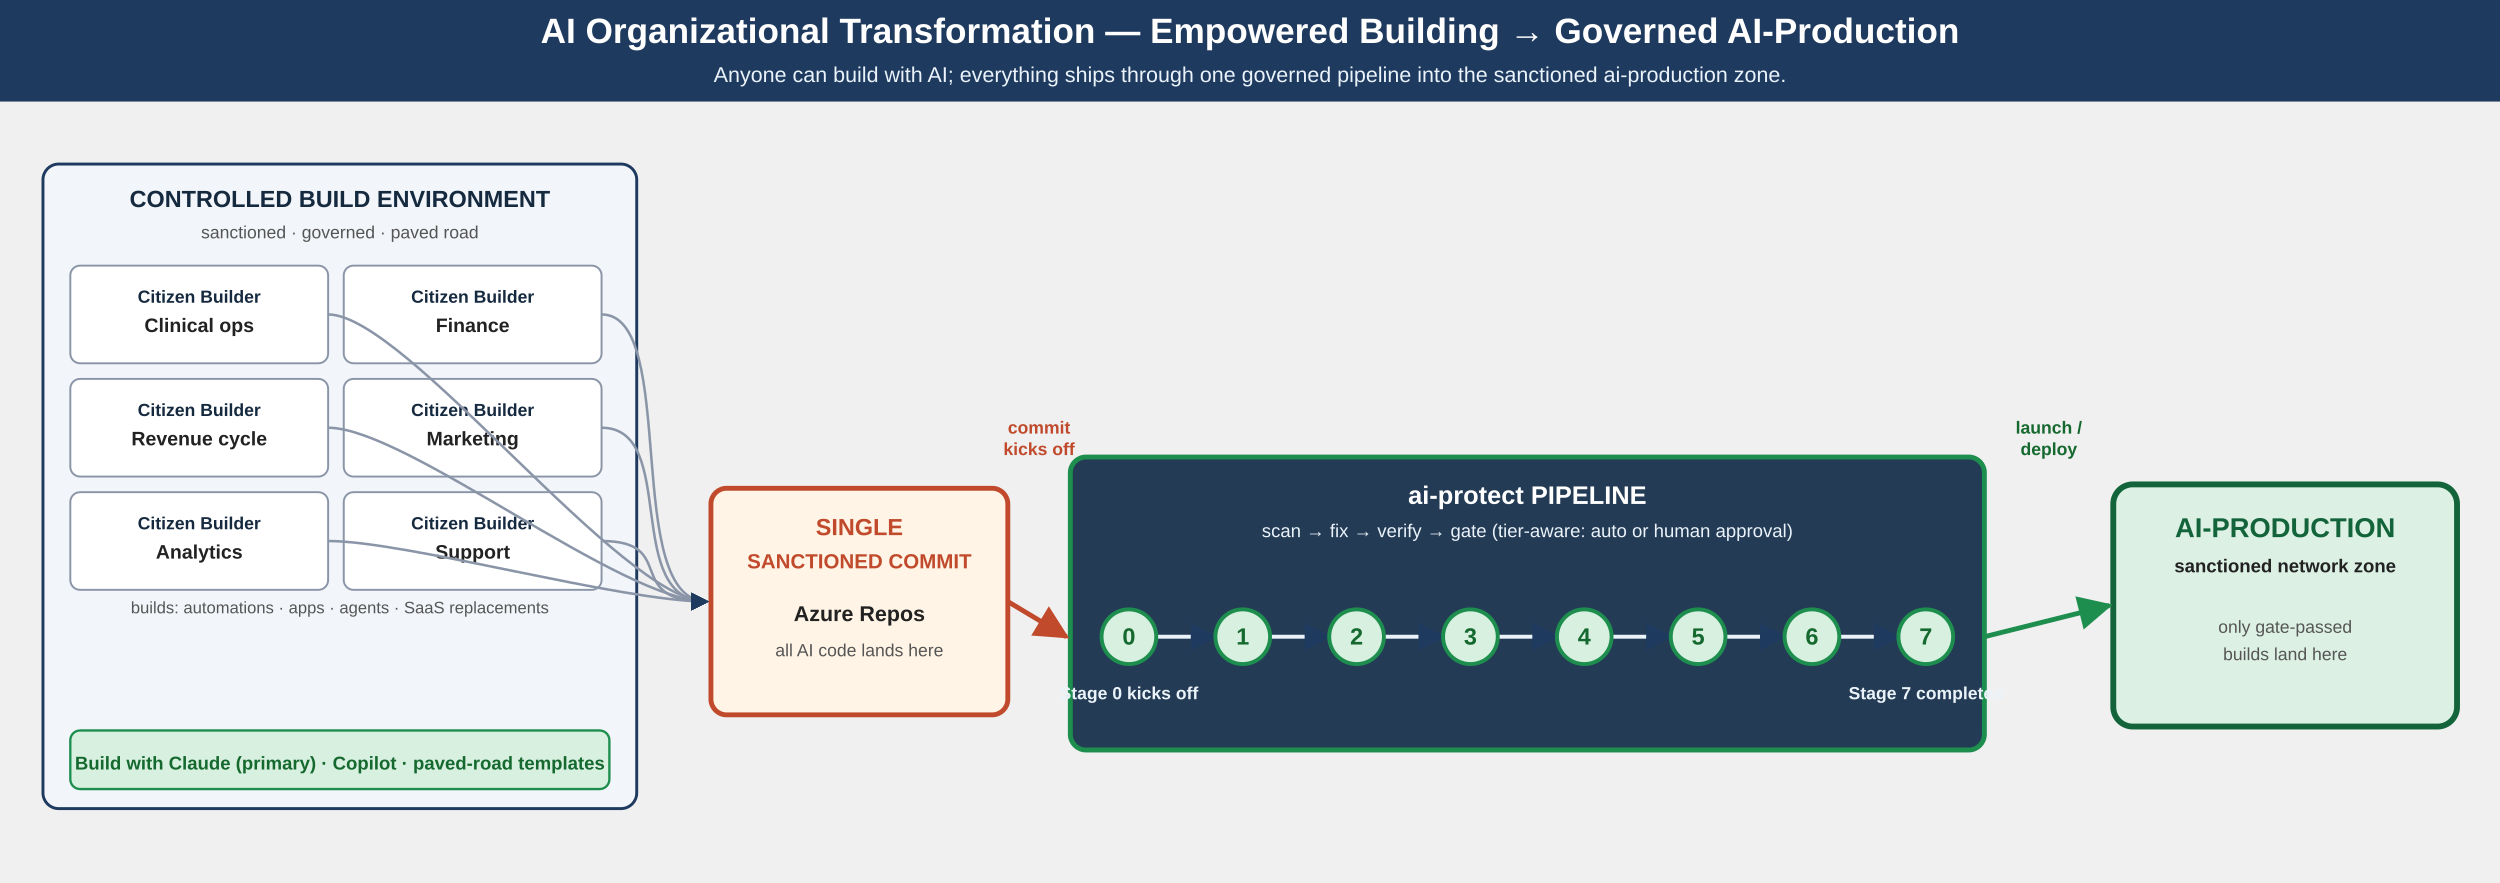
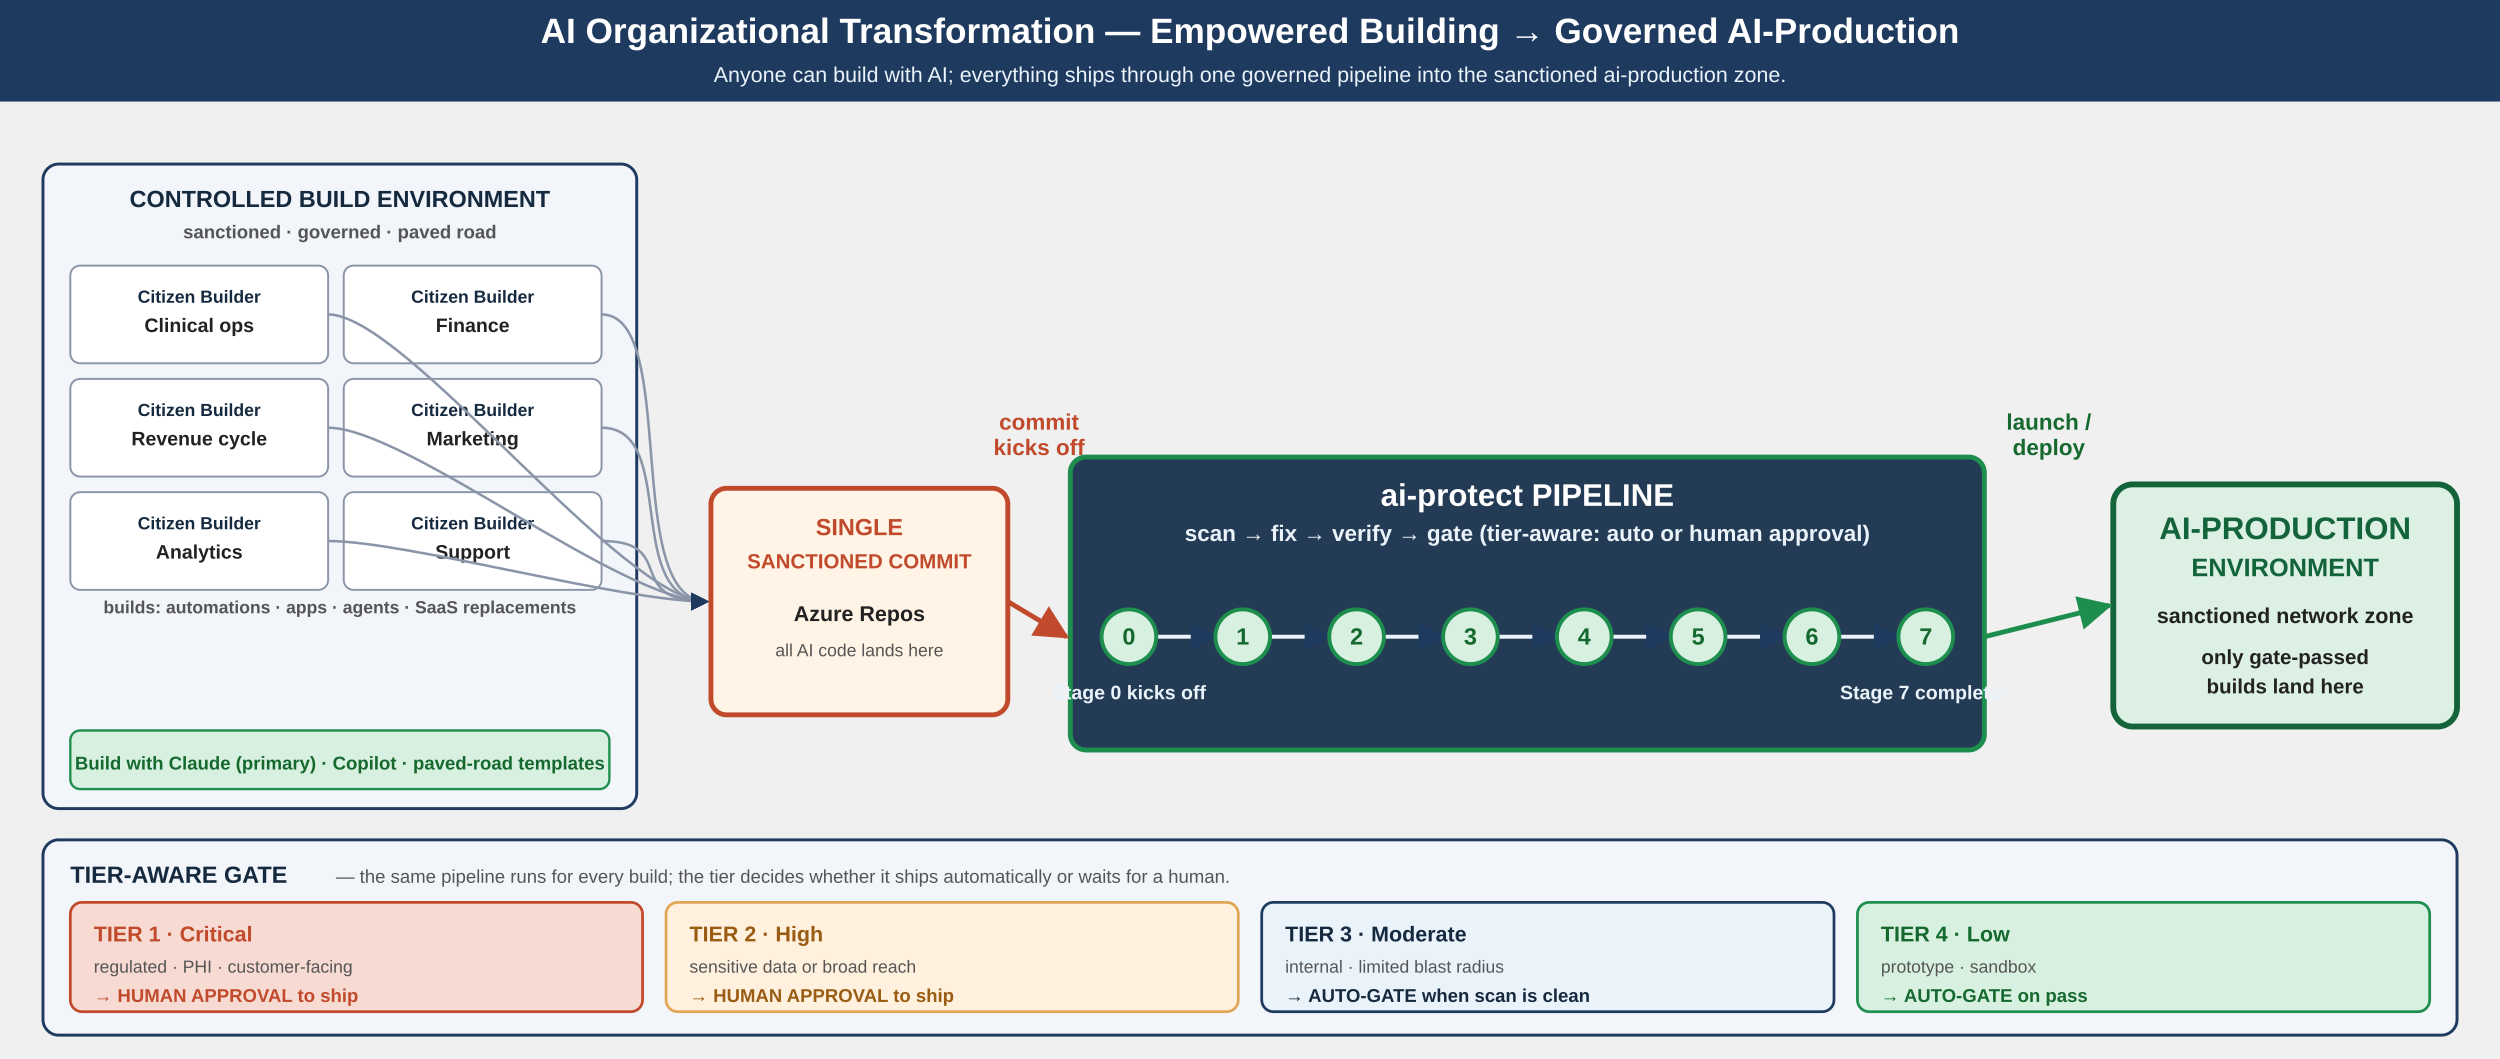
- <svg xmlns="http://www.w3.org/2000/svg" width="1280" height="452" viewBox="0 0 1280 452" font-family="Arial, Helvetica, sans-serif">
+ <svg xmlns="http://www.w3.org/2000/svg" width="1280" height="542" viewBox="0 0 1280 542" font-family="Arial, Helvetica, sans-serif">
  <defs>
    <marker id="arr" viewBox="0 0 10 10" refX="9" refY="5" markerWidth="7" markerHeight="7" orient="auto-start-reverse">
      <path d="M 0 0 L 10 5 L 0 10 z" fill="#1F3A5F" />
    </marker>
    <marker id="arrL" viewBox="0 0 10 10" refX="9" refY="5" markerWidth="7" markerHeight="7" orient="auto-start-reverse">
      <path d="M 0 0 L 10 5 L 0 10 z" fill="#8A95A8" />
    </marker>
    <marker id="arrA" viewBox="0 0 10 10" refX="9" refY="5" markerWidth="7" markerHeight="7" orient="auto-start-reverse">
      <path d="M 0 0 L 10 5 L 0 10 z" fill="#C04A2B" />
    </marker>
  </defs>
  <defs>
    <marker id="arrGr" viewBox="0 0 10 10" refX="9" refY="5" markerWidth="7" markerHeight="7" orient="auto-start-reverse">
      <path d="M0 0 L10 5 L0 10 z" fill="#1E8E4E" />
    </marker>
  </defs>
  <rect x="0" y="0" width="1280" height="52" fill="#1F3A5F" stroke="#1F3A5F" stroke-width="0" rx="0" ry="0" />
  <text x="640.0" y="22" font-size="18" fill="#FFFFFF" text-anchor="middle" font-weight="bold">AI Organizational Transformation — Empowered Building → Governed AI-Production</text>
  <text x="640.0" y="42" font-size="11" fill="#EAF3FA" text-anchor="middle" font-weight="normal">Anyone can build with AI; everything ships through one governed pipeline into the sanctioned ai-production zone.</text>
  <rect x="22" y="84" width="304" height="330" fill="#F2F5F9" stroke="#1F3A5F" stroke-width="1.5" rx="8" ry="8" />
  <text x="174.0" y="106" font-size="12" fill="#15293F" text-anchor="middle" font-weight="bold">CONTROLLED BUILD ENVIRONMENT</text>
-   <text x="174.0" y="122" font-size="9" fill="#555555" text-anchor="middle" font-weight="normal">sanctioned · governed · paved road</text>
+   <text x="174.0" y="122" font-size="9.5" fill="#555555" text-anchor="middle" font-weight="bold">sanctioned · governed · paved road</text>
  <rect x="36" y="136" width="132" height="50" fill="#FFFFFF" stroke="#8A95A8" stroke-width="1" rx="5" ry="5" />
  <text x="102.0" y="155" font-size="9" fill="#15293F" text-anchor="middle" font-weight="bold">Citizen Builder</text>
  <text x="102.0" y="170" font-size="10" fill="#222222" text-anchor="middle" font-weight="bold">Clinical ops</text>
  <rect x="176" y="136" width="132" height="50" fill="#FFFFFF" stroke="#8A95A8" stroke-width="1" rx="5" ry="5" />
  <text x="242.0" y="155" font-size="9" fill="#15293F" text-anchor="middle" font-weight="bold">Citizen Builder</text>
  <text x="242.0" y="170" font-size="10" fill="#222222" text-anchor="middle" font-weight="bold">Finance</text>
  <rect x="36" y="194" width="132" height="50" fill="#FFFFFF" stroke="#8A95A8" stroke-width="1" rx="5" ry="5" />
  <text x="102.0" y="213" font-size="9" fill="#15293F" text-anchor="middle" font-weight="bold">Citizen Builder</text>
  <text x="102.0" y="228" font-size="10" fill="#222222" text-anchor="middle" font-weight="bold">Revenue cycle</text>
  <rect x="176" y="194" width="132" height="50" fill="#FFFFFF" stroke="#8A95A8" stroke-width="1" rx="5" ry="5" />
  <text x="242.0" y="213" font-size="9" fill="#15293F" text-anchor="middle" font-weight="bold">Citizen Builder</text>
  <text x="242.0" y="228" font-size="10" fill="#222222" text-anchor="middle" font-weight="bold">Marketing</text>
  <rect x="36" y="252" width="132" height="50" fill="#FFFFFF" stroke="#8A95A8" stroke-width="1" rx="5" ry="5" />
  <text x="102.0" y="271" font-size="9" fill="#15293F" text-anchor="middle" font-weight="bold">Citizen Builder</text>
  <text x="102.0" y="286" font-size="10" fill="#222222" text-anchor="middle" font-weight="bold">Analytics</text>
  <rect x="176" y="252" width="132" height="50" fill="#FFFFFF" stroke="#8A95A8" stroke-width="1" rx="5" ry="5" />
  <text x="242.0" y="271" font-size="9" fill="#15293F" text-anchor="middle" font-weight="bold">Citizen Builder</text>
  <text x="242.0" y="286" font-size="10" fill="#222222" text-anchor="middle" font-weight="bold">Support</text>
-   <text x="174.0" y="314" font-size="8.5" fill="#555555" text-anchor="middle" font-weight="normal">builds: automations · apps · agents · SaaS replacements</text>
+   <text x="174.0" y="314" font-size="9" fill="#555555" text-anchor="middle" font-weight="bold">builds: automations · apps · agents · SaaS replacements</text>
  <rect x="36" y="374" width="276" height="30" fill="#D8F0DF" stroke="#1E8E4E" stroke-width="1.2" rx="5" ry="5" />
  <text x="174.0" y="394" font-size="9.5" fill="#15692F" text-anchor="middle" font-weight="bold">Build with Claude (primary) · Copilot · paved-road templates</text>
  <rect x="364" y="250" width="152" height="116" fill="#FFF4E5" stroke="#C04A2B" stroke-width="2.5" rx="8" ry="8" />
  <text x="440.0" y="274" font-size="12" fill="#C04A2B" text-anchor="middle" font-weight="bold">SINGLE</text>
  <text x="440.0" y="291" font-size="10.5" fill="#C04A2B" text-anchor="middle" font-weight="bold">SANCTIONED COMMIT</text>
  <text x="440.0" y="318" font-size="11" fill="#222222" text-anchor="middle" font-weight="bold">Azure Repos</text>
  <text x="440.0" y="336" font-size="9" fill="#555555" text-anchor="middle" font-weight="normal">all AI code lands here</text>
  <path d="M 168 161.0 C 208 161.0, 318 308.0, 362 308.0" fill="none" stroke="#8A95A8" stroke-width="1.3" marker-end="url(#arr)" />
  <path d="M 308 161.0 C 348 161.0, 318 308.0, 362 308.0" fill="none" stroke="#8A95A8" stroke-width="1.3" marker-end="url(#arr)" />
  <path d="M 168 219.0 C 208 219.0, 318 308.0, 362 308.0" fill="none" stroke="#8A95A8" stroke-width="1.3" marker-end="url(#arr)" />
  <path d="M 308 219.0 C 348 219.0, 318 308.0, 362 308.0" fill="none" stroke="#8A95A8" stroke-width="1.3" marker-end="url(#arr)" />
  <path d="M 168 277.0 C 208 277.0, 318 308.0, 362 308.0" fill="none" stroke="#8A95A8" stroke-width="1.3" marker-end="url(#arr)" />
  <path d="M 308 277.0 C 348 277.0, 318 308.0, 362 308.0" fill="none" stroke="#8A95A8" stroke-width="1.3" marker-end="url(#arr)" />
  <rect x="548" y="234" width="468" height="150" fill="#243B55" stroke="#1E8E4E" stroke-width="2.5" rx="8" ry="8" />
-   <text x="782.0" y="258" font-size="13" fill="#FFFFFF" text-anchor="middle" font-weight="bold">ai-protect PIPELINE</text>
-   <text x="782.0" y="275" font-size="9.5" fill="#EAF3FA" text-anchor="middle" font-weight="normal">scan → fix → verify → gate  (tier-aware: auto or human approval)</text>
+   <text x="782.0" y="259" font-size="16" fill="#FFFFFF" text-anchor="middle" font-weight="bold">ai-protect PIPELINE</text>
+   <text x="782.0" y="277" font-size="11.5" fill="#EAF3FA" text-anchor="middle" font-weight="bold">scan → fix → verify → gate  (tier-aware: auto or human approval)</text>
  <line x1="592.0" y1="326" x2="622.286" y2="326" stroke="#EAF3FA" stroke-width="2" marker-end="url(#arr)" />
  <circle cx="578.0" cy="326" r="14" fill="#D8F0DF" stroke="#1E8E4E" stroke-width="2" />
  <text x="578.0" y="330" font-size="12" fill="#15692F" text-anchor="middle" font-weight="bold">0</text>
  <line x1="650.286" y1="326" x2="680.571" y2="326" stroke="#EAF3FA" stroke-width="2" marker-end="url(#arr)" />
  <circle cx="636.286" cy="326" r="14" fill="#D8F0DF" stroke="#1E8E4E" stroke-width="2" />
  <text x="636.286" y="330" font-size="12" fill="#15692F" text-anchor="middle" font-weight="bold">1</text>
  <line x1="708.571" y1="326" x2="738.857" y2="326" stroke="#EAF3FA" stroke-width="2" marker-end="url(#arr)" />
  <circle cx="694.571" cy="326" r="14" fill="#D8F0DF" stroke="#1E8E4E" stroke-width="2" />
  <text x="694.571" y="330" font-size="12" fill="#15692F" text-anchor="middle" font-weight="bold">2</text>
  <line x1="766.857" y1="326" x2="797.143" y2="326" stroke="#EAF3FA" stroke-width="2" marker-end="url(#arr)" />
  <circle cx="752.857" cy="326" r="14" fill="#D8F0DF" stroke="#1E8E4E" stroke-width="2" />
  <text x="752.857" y="330" font-size="12" fill="#15692F" text-anchor="middle" font-weight="bold">3</text>
  <line x1="825.143" y1="326" x2="855.429" y2="326" stroke="#EAF3FA" stroke-width="2" marker-end="url(#arr)" />
  <circle cx="811.143" cy="326" r="14" fill="#D8F0DF" stroke="#1E8E4E" stroke-width="2" />
  <text x="811.143" y="330" font-size="12" fill="#15692F" text-anchor="middle" font-weight="bold">4</text>
  <line x1="883.429" y1="326" x2="913.714" y2="326" stroke="#EAF3FA" stroke-width="2" marker-end="url(#arr)" />
  <circle cx="869.429" cy="326" r="14" fill="#D8F0DF" stroke="#1E8E4E" stroke-width="2" />
  <text x="869.429" y="330" font-size="12" fill="#15692F" text-anchor="middle" font-weight="bold">5</text>
  <line x1="941.714" y1="326" x2="972" y2="326" stroke="#EAF3FA" stroke-width="2" marker-end="url(#arr)" />
  <circle cx="927.714" cy="326" r="14" fill="#D8F0DF" stroke="#1E8E4E" stroke-width="2" />
  <text x="927.714" y="330" font-size="12" fill="#15692F" text-anchor="middle" font-weight="bold">6</text>
  <circle cx="986.0" cy="326" r="14" fill="#D8F0DF" stroke="#1E8E4E" stroke-width="2" />
  <text x="986.0" y="330" font-size="12" fill="#15692F" text-anchor="middle" font-weight="bold">7</text>
-   <text x="578" y="358" font-size="9" fill="#EAF3FA" text-anchor="middle" font-weight="bold">Stage 0 kicks off</text>
-   <text x="986.0" y="358" font-size="9" fill="#EAF3FA" text-anchor="middle" font-weight="bold">Stage 7 completes</text>
+   <text x="578" y="358" font-size="10" fill="#EAF3FA" text-anchor="middle" font-weight="bold">Stage 0 kicks off</text>
+   <text x="986.0" y="358" font-size="10" fill="#EAF3FA" text-anchor="middle" font-weight="bold">Stage 7 completes</text>
  <line x1="516" y1="308.0" x2="546" y2="326" stroke="#C04A2B" stroke-width="2.5" marker-end="url(#arrA)" />
-   <text x="532.0" y="222" font-size="9" fill="#C04A2B" text-anchor="middle" font-weight="bold">commit</text>
-   <text x="532.0" y="233" font-size="9" fill="#C04A2B" text-anchor="middle" font-weight="bold">kicks off</text>
+   <text x="532.0" y="220" font-size="11.5" fill="#C04A2B" text-anchor="middle" font-weight="bold">commit</text>
+   <text x="532.0" y="233" font-size="11.5" fill="#C04A2B" text-anchor="middle" font-weight="bold">kicks off</text>
  <rect x="1082" y="248" width="176" height="124" fill="#DCF0E4" stroke="#13643A" stroke-width="3" rx="10" ry="10" />
-   <text x="1170.0" y="275" font-size="14" fill="#13643A" text-anchor="middle" font-weight="bold">AI-PRODUCTION</text>
-   <text x="1170.0" y="293" font-size="9.5" fill="#222222" text-anchor="middle" font-weight="bold">sanctioned network zone</text>
-   <text x="1170.0" y="324" font-size="9" fill="#555555" text-anchor="middle" font-weight="normal">only gate-passed</text>
-   <text x="1170.0" y="338" font-size="9" fill="#555555" text-anchor="middle" font-weight="normal">builds land here</text>
+   <text x="1170.0" y="276" font-size="16" fill="#13643A" text-anchor="middle" font-weight="bold">AI-PRODUCTION</text>
+   <text x="1170.0" y="295" font-size="13" fill="#13643A" text-anchor="middle" font-weight="bold">ENVIRONMENT</text>
+   <text x="1170.0" y="319" font-size="11" fill="#222222" text-anchor="middle" font-weight="bold">sanctioned network zone</text>
+   <text x="1170.0" y="340" font-size="10.5" fill="#222222" text-anchor="middle" font-weight="bold">only gate-passed</text>
+   <text x="1170.0" y="355" font-size="10.5" fill="#222222" text-anchor="middle" font-weight="bold">builds land here</text>
  <line x1="1016" y1="326" x2="1080" y2="310.0" stroke="#1E8E4E" stroke-width="2.5" marker-end="url(#arrGr)" />
-   <text x="1049.0" y="222" font-size="9" fill="#15692F" text-anchor="middle" font-weight="bold">launch /</text>
-   <text x="1049.0" y="233" font-size="9" fill="#15692F" text-anchor="middle" font-weight="bold">deploy</text>
+   <text x="1049.0" y="220" font-size="11.5" fill="#15692F" text-anchor="middle" font-weight="bold">launch /</text>
+   <text x="1049.0" y="233" font-size="11.5" fill="#15692F" text-anchor="middle" font-weight="bold">deploy</text>
+   <rect x="22" y="430" width="1236" height="100" fill="#F2F5F9" stroke="#1F3A5F" stroke-width="1.5" rx="8" ry="8" />
+   <text x="36" y="452" font-size="12" fill="#15293F" text-anchor="start" font-weight="bold">TIER-AWARE GATE</text>
+   <text x="172" y="452" font-size="9.5" fill="#555555" text-anchor="start" font-weight="normal">— the same pipeline runs for every build; the tier decides whether it ships automatically or waits for a human.</text>
+   <rect x="36.0" y="462" width="293.0" height="56" fill="#F7DAD2" stroke="#C04A2B" stroke-width="1.4" rx="6" ry="6" />
+   <text x="48.0" y="482" font-size="11" fill="#C04A2B" text-anchor="start" font-weight="bold">TIER 1 · Critical</text>
+   <text x="48.0" y="498" font-size="9" fill="#555555" text-anchor="start" font-weight="normal">regulated · PHI · customer-facing</text>
+   <text x="48.0" y="513" font-size="9.5" fill="#C04A2B" text-anchor="start" font-weight="bold">→ HUMAN APPROVAL to ship</text>
+   <rect x="341.0" y="462" width="293.0" height="56" fill="#FFF1DD" stroke="#E0A555" stroke-width="1.4" rx="6" ry="6" />
+   <text x="353.0" y="482" font-size="11" fill="#9A5B12" text-anchor="start" font-weight="bold">TIER 2 · High</text>
+   <text x="353.0" y="498" font-size="9" fill="#555555" text-anchor="start" font-weight="normal">sensitive data or broad reach</text>
+   <text x="353.0" y="513" font-size="9.5" fill="#9A5B12" text-anchor="start" font-weight="bold">→ HUMAN APPROVAL to ship</text>
+   <rect x="646.0" y="462" width="293.0" height="56" fill="#EAF3FA" stroke="#1F3A5F" stroke-width="1.4" rx="6" ry="6" />
+   <text x="658.0" y="482" font-size="11" fill="#15293F" text-anchor="start" font-weight="bold">TIER 3 · Moderate</text>
+   <text x="658.0" y="498" font-size="9" fill="#555555" text-anchor="start" font-weight="normal">internal · limited blast radius</text>
+   <text x="658.0" y="513" font-size="9.5" fill="#15293F" text-anchor="start" font-weight="bold">→ AUTO-GATE when scan is clean</text>
+   <rect x="951.0" y="462" width="293.0" height="56" fill="#D8F0DF" stroke="#1E8E4E" stroke-width="1.4" rx="6" ry="6" />
+   <text x="963.0" y="482" font-size="11" fill="#15692F" text-anchor="start" font-weight="bold">TIER 4 · Low</text>
+   <text x="963.0" y="498" font-size="9" fill="#555555" text-anchor="start" font-weight="normal">prototype · sandbox</text>
+   <text x="963.0" y="513" font-size="9.5" fill="#15692F" text-anchor="start" font-weight="bold">→ AUTO-GATE on pass</text>
</svg>
